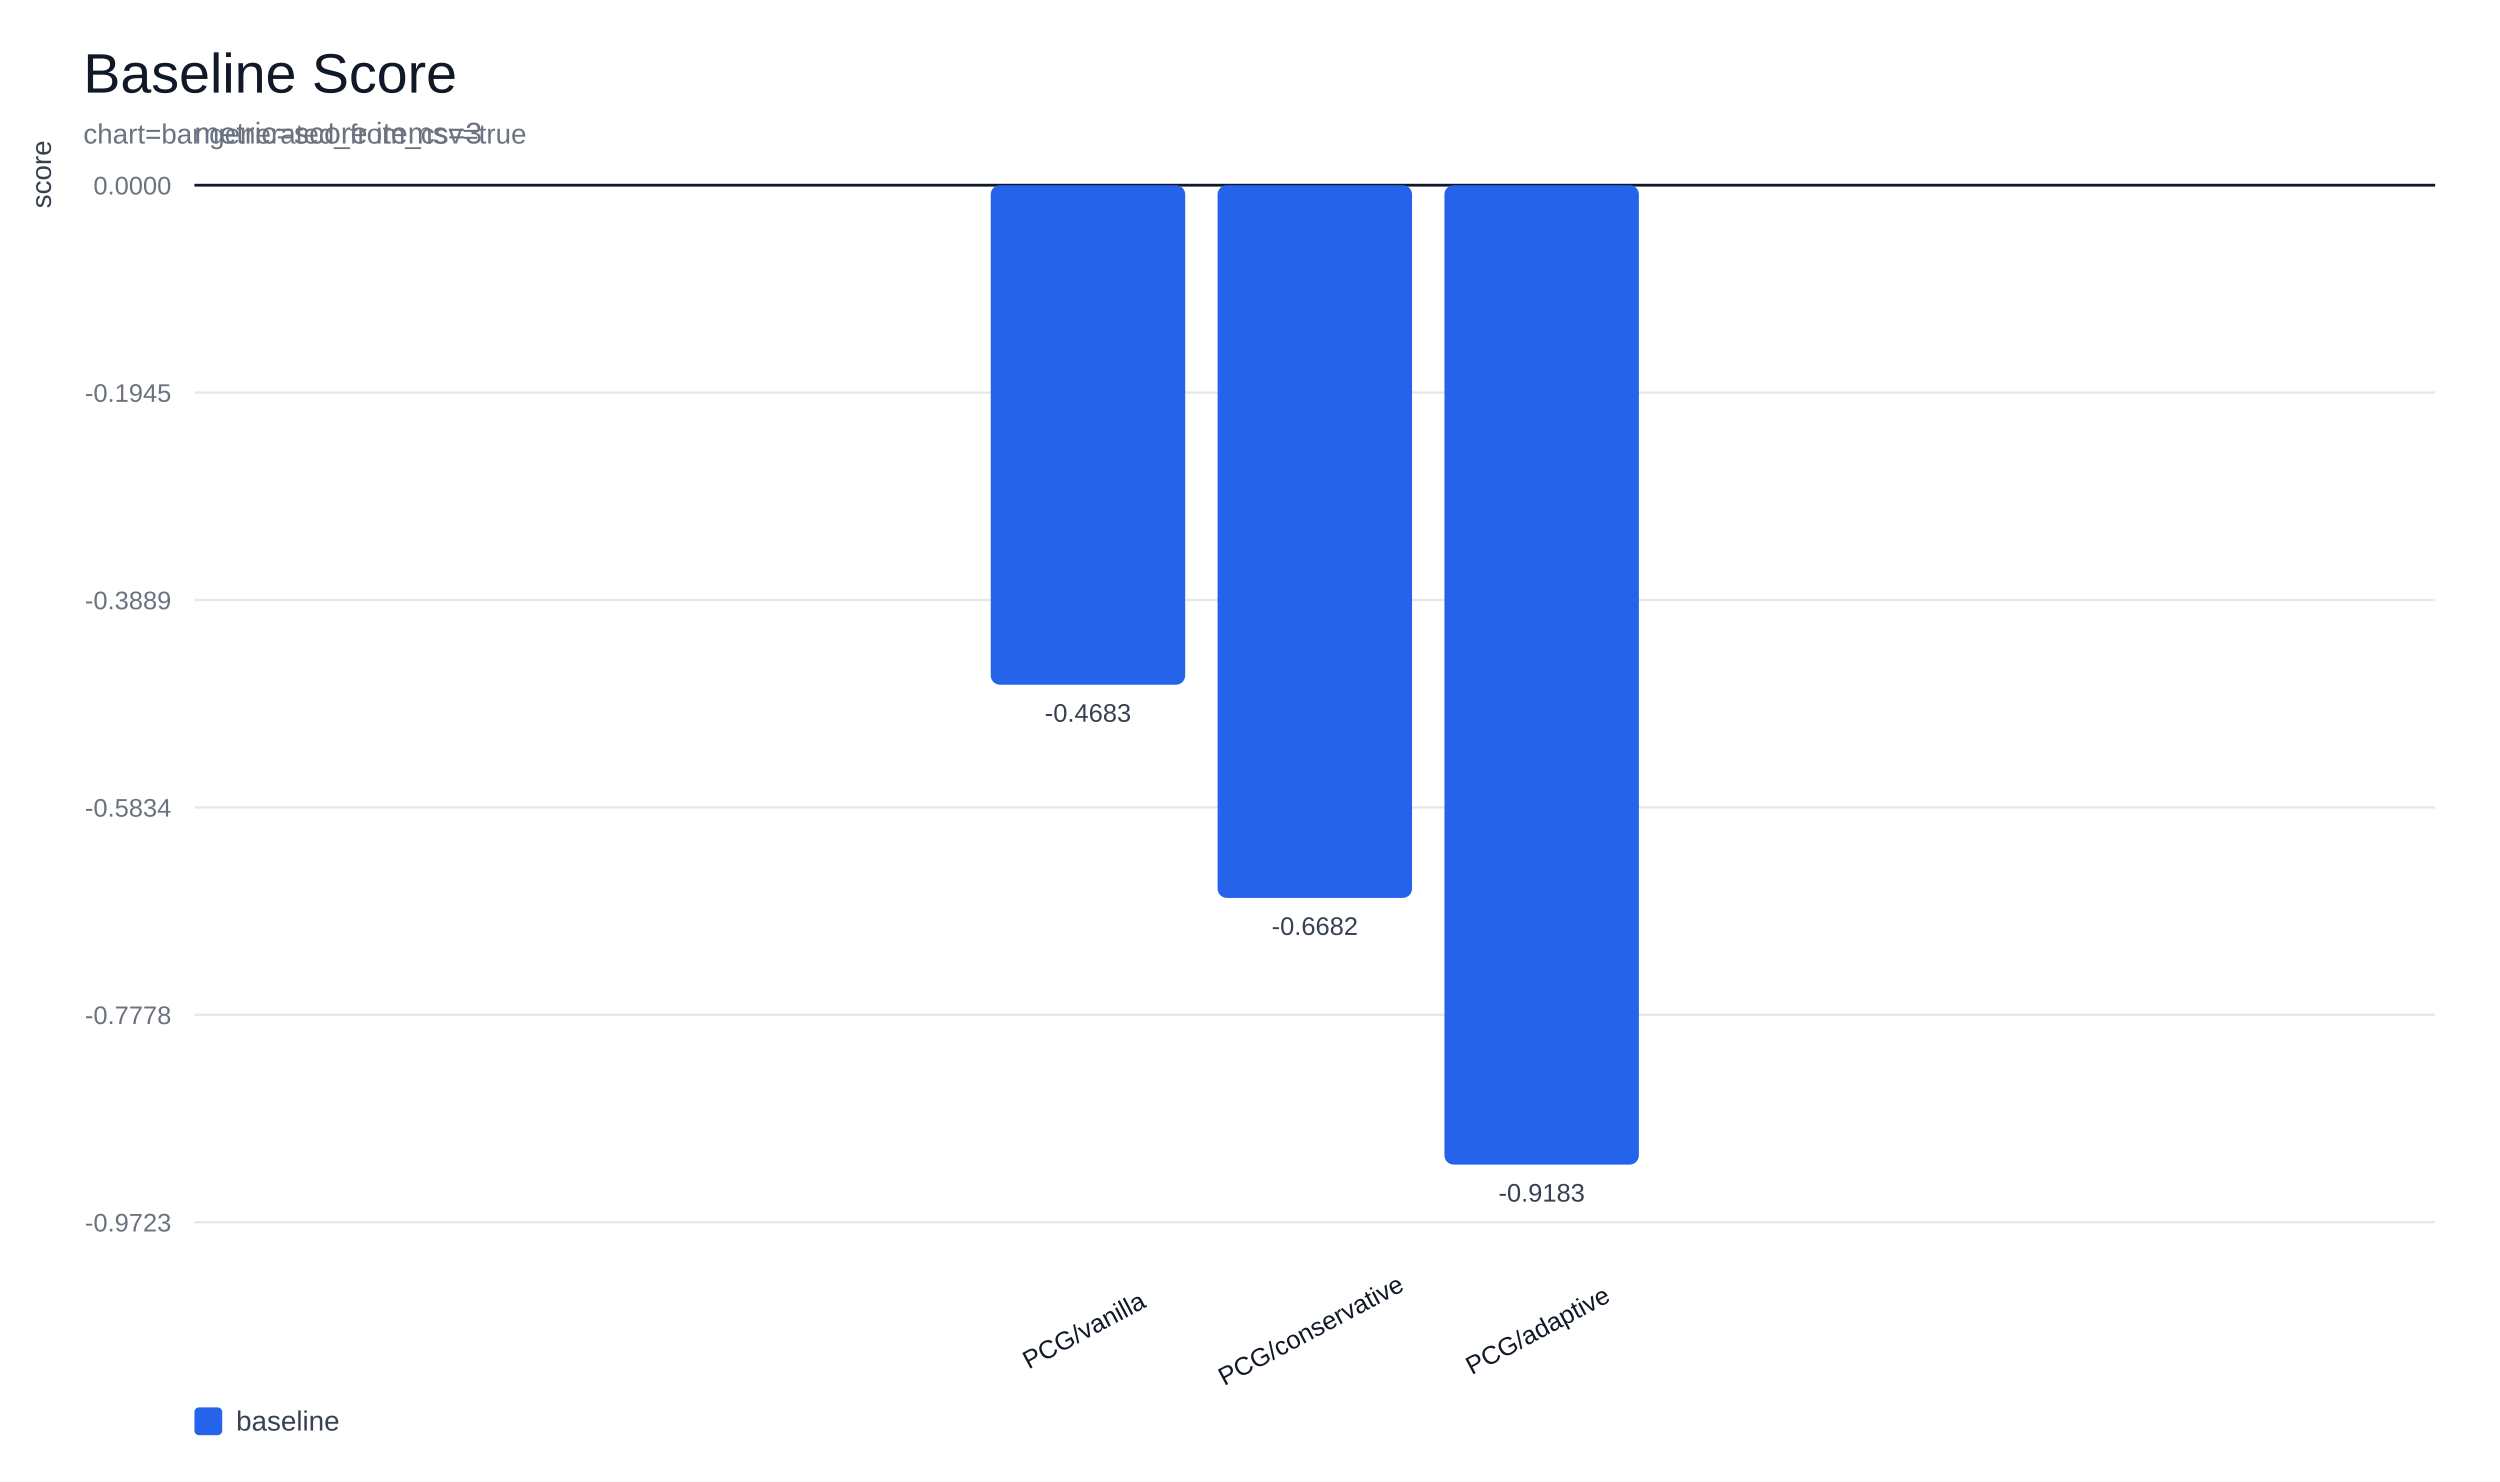
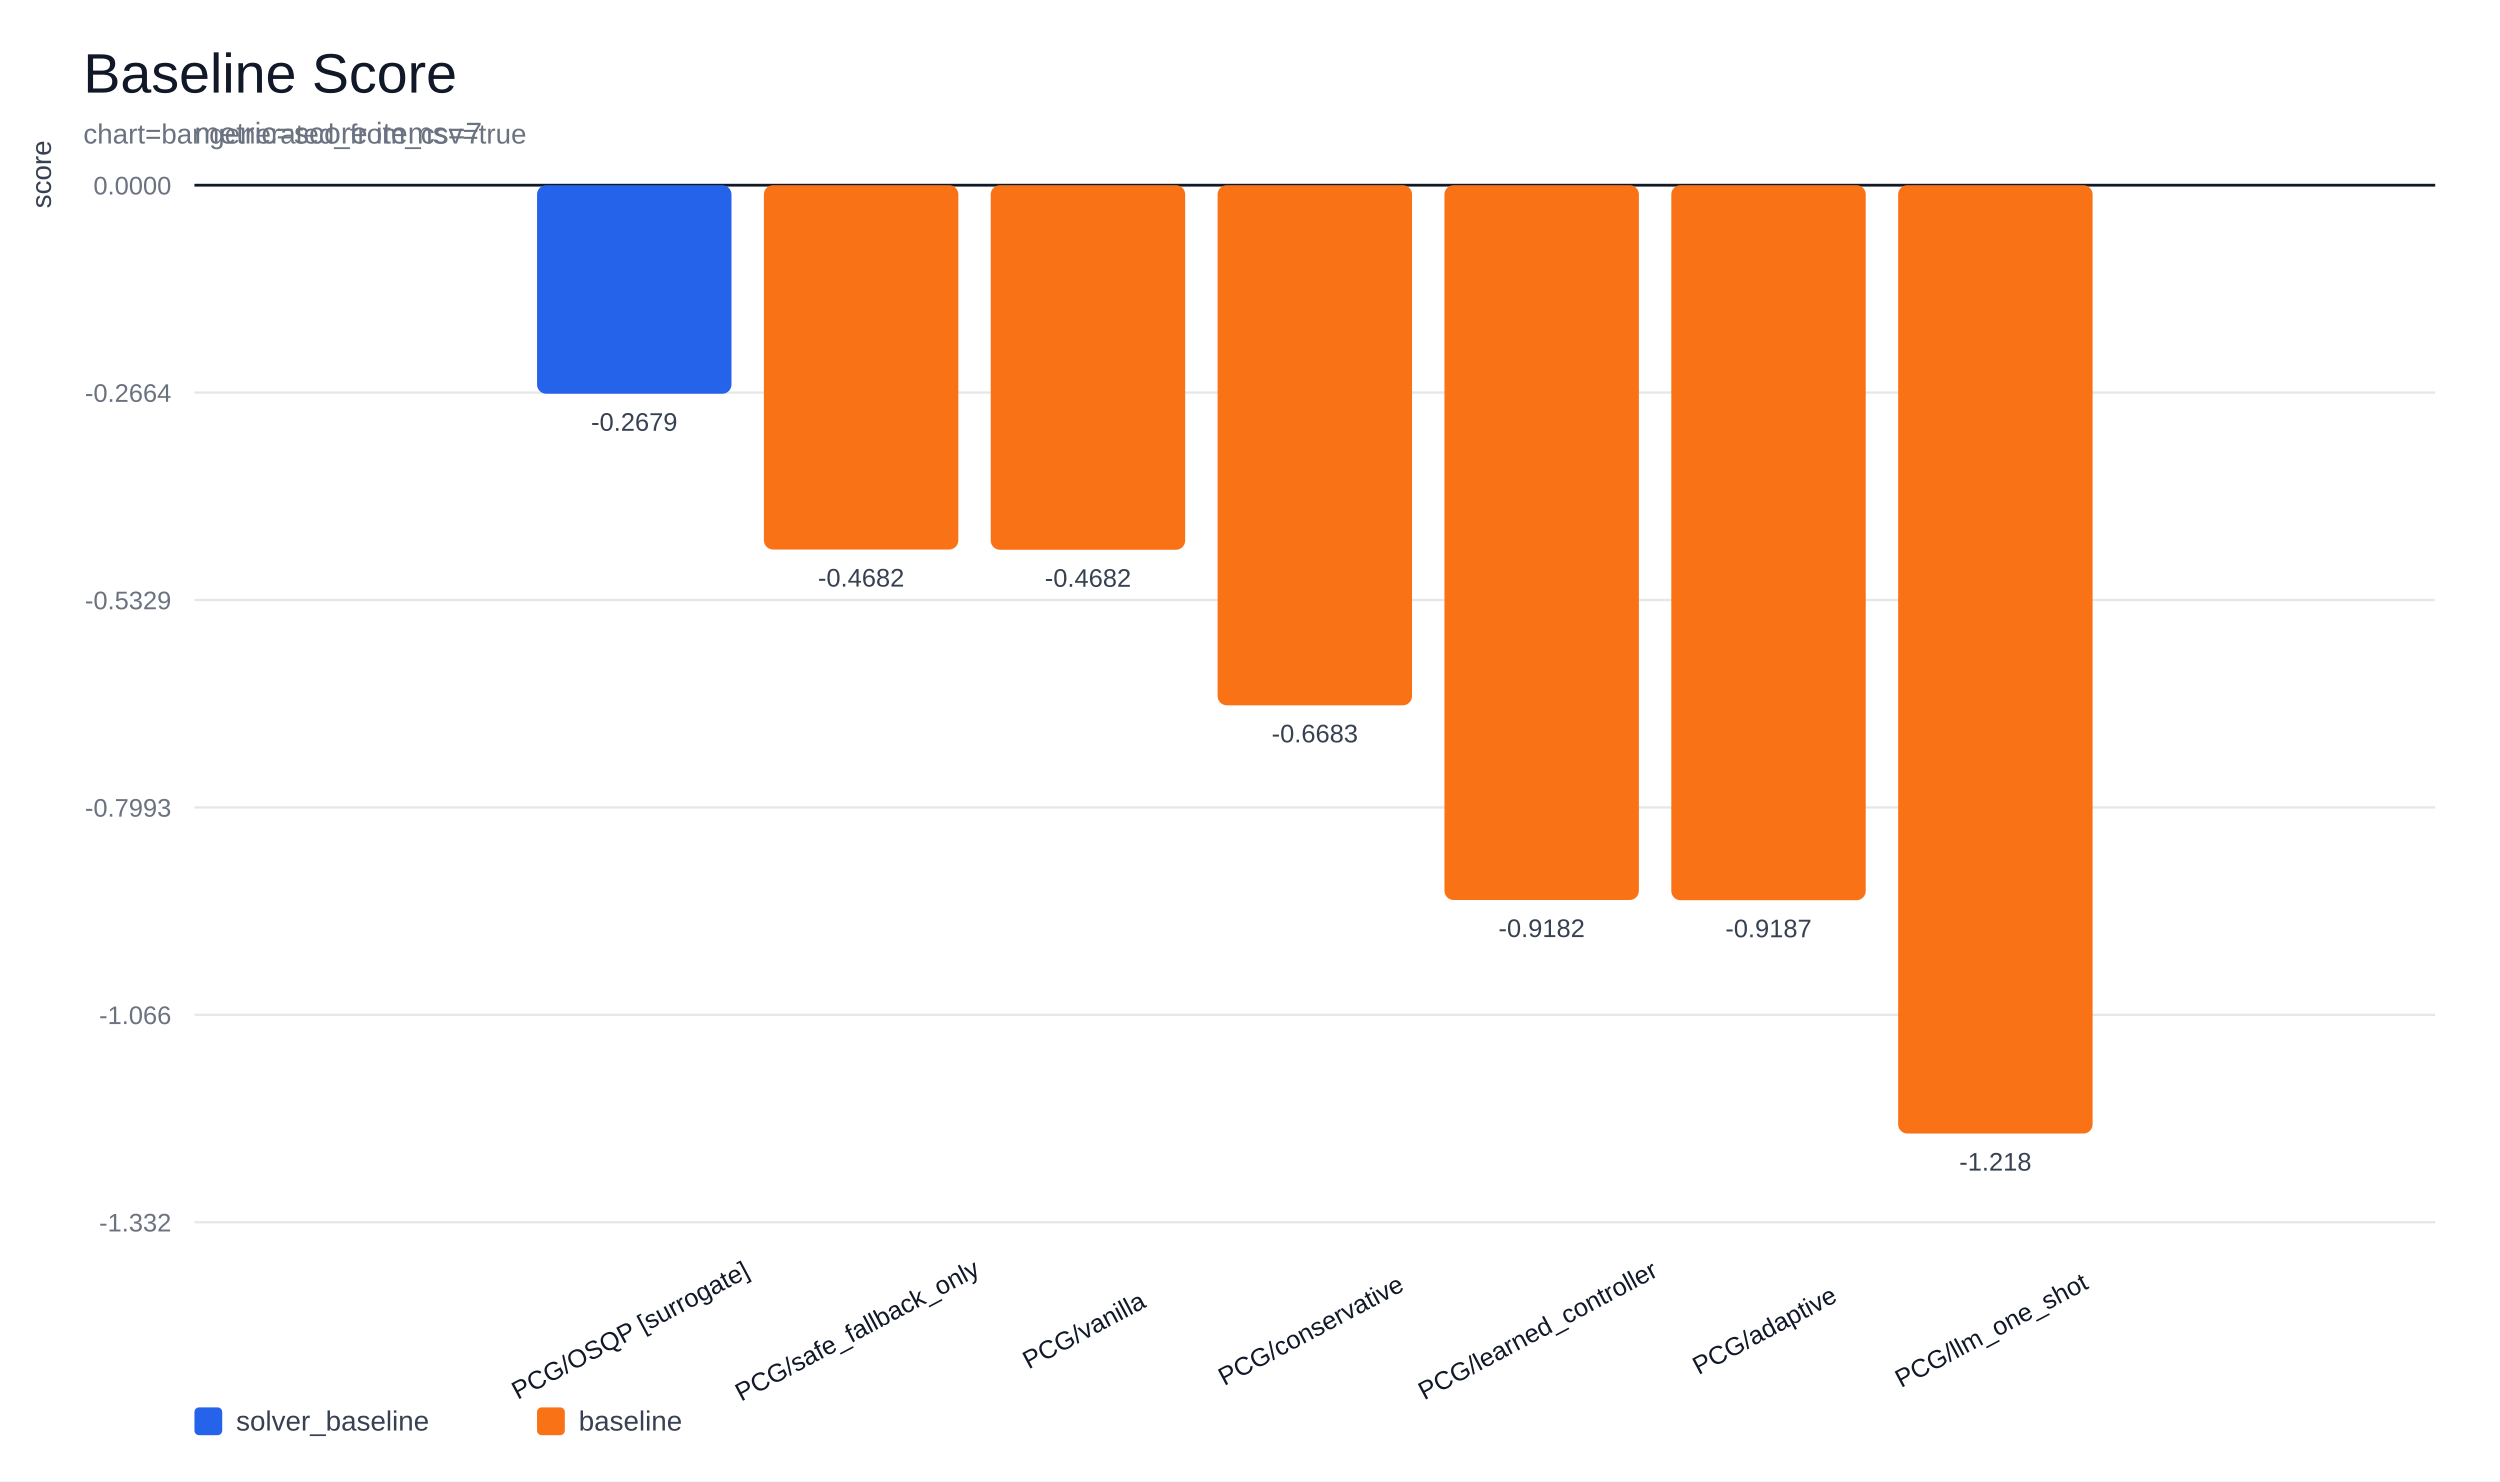
<svg xmlns="http://www.w3.org/2000/svg" width="1080" height="640" viewBox="0 0 1080 640">
  <rect width="100%" height="100%" fill="#ffffff" />
  <text x="36" y="40" font-size="24" font-family="Arial, Helvetica, sans-serif" fill="#111827">Baseline Score</text>
  <text x="36" y="62" font-size="12" font-family="Arial, Helvetica, sans-serif" fill="#6b7280">chart=bar generated_from_csv=true</text>
  <line x1="84.0" y1="528.0" x2="1052.0" y2="528.0" stroke="#e5e7eb" stroke-width="1.0" />
-   <text x="74.0" y="532.0" font-size="11" font-family="Arial, Helvetica, sans-serif" fill="#6b7280" text-anchor="end">-0.9723</text>
+   <text x="74.0" y="532.0" font-size="11" font-family="Arial, Helvetica, sans-serif" fill="#6b7280" text-anchor="end">-1.332</text>
  <line x1="84.0" y1="438.4" x2="1052.0" y2="438.4" stroke="#e5e7eb" stroke-width="1.0" />
-   <text x="74.0" y="442.4" font-size="11" font-family="Arial, Helvetica, sans-serif" fill="#6b7280" text-anchor="end">-0.7778</text>
+   <text x="74.0" y="442.4" font-size="11" font-family="Arial, Helvetica, sans-serif" fill="#6b7280" text-anchor="end">-1.066</text>
  <line x1="84.0" y1="348.8" x2="1052.0" y2="348.8" stroke="#e5e7eb" stroke-width="1.0" />
-   <text x="74.0" y="352.8" font-size="11" font-family="Arial, Helvetica, sans-serif" fill="#6b7280" text-anchor="end">-0.5834</text>
+   <text x="74.0" y="352.8" font-size="11" font-family="Arial, Helvetica, sans-serif" fill="#6b7280" text-anchor="end">-0.7993</text>
  <line x1="84.0" y1="259.2" x2="1052.0" y2="259.2" stroke="#e5e7eb" stroke-width="1.0" />
-   <text x="74.0" y="263.2" font-size="11" font-family="Arial, Helvetica, sans-serif" fill="#6b7280" text-anchor="end">-0.3889</text>
+   <text x="74.0" y="263.2" font-size="11" font-family="Arial, Helvetica, sans-serif" fill="#6b7280" text-anchor="end">-0.5329</text>
  <line x1="84.0" y1="169.6" x2="1052.0" y2="169.6" stroke="#e5e7eb" stroke-width="1.0" />
-   <text x="74.0" y="173.6" font-size="11" font-family="Arial, Helvetica, sans-serif" fill="#6b7280" text-anchor="end">-0.1945</text>
+   <text x="74.0" y="173.6" font-size="11" font-family="Arial, Helvetica, sans-serif" fill="#6b7280" text-anchor="end">-0.2664</text>
  <line x1="84.0" y1="80.0" x2="1052.0" y2="80.0" stroke="#e5e7eb" stroke-width="1.0" />
  <text x="74.0" y="84.0" font-size="11" font-family="Arial, Helvetica, sans-serif" fill="#6b7280" text-anchor="end">0.0000</text>
  <line x1="84.0" y1="80.0" x2="1052.0" y2="80.0" stroke="#111827" stroke-width="1.2" />
-   <rect x="428.0" y="80.0" width="84.0" height="215.8" rx="4" fill="#2563eb" />
+   <rect x="232.0" y="80.0" width="84.0" height="90.1" rx="4" fill="#2563eb" />
+   <text x="274.0" y="578.0" font-size="11" font-family="Arial, Helvetica, sans-serif" fill="#111827" text-anchor="middle" transform="rotate(-28 274.0 578.0)">PCG/OSQP [surrogate]</text>
+   <text x="274.0" y="186.1" font-size="11" font-family="Arial, Helvetica, sans-serif" fill="#374151" text-anchor="middle">-0.2679</text>
+   <rect x="330.0" y="80.0" width="84.0" height="157.4" rx="4" fill="#f97316" />
+   <text x="372.0" y="578.0" font-size="11" font-family="Arial, Helvetica, sans-serif" fill="#111827" text-anchor="middle" transform="rotate(-28 372.0 578.0)">PCG/safe_fallback_only</text>
+   <text x="372.0" y="253.4" font-size="11" font-family="Arial, Helvetica, sans-serif" fill="#374151" text-anchor="middle">-0.4682</text>
+   <rect x="428.0" y="80.0" width="84.0" height="157.5" rx="4" fill="#f97316" />
  <text x="470.0" y="578.0" font-size="11" font-family="Arial, Helvetica, sans-serif" fill="#111827" text-anchor="middle" transform="rotate(-28 470.0 578.0)">PCG/vanilla</text>
-   <text x="470.0" y="311.8" font-size="11" font-family="Arial, Helvetica, sans-serif" fill="#374151" text-anchor="middle">-0.4683</text>
-   <rect x="526.0" y="80.0" width="84.0" height="307.9" rx="4" fill="#2563eb" />
+   <text x="470.0" y="253.5" font-size="11" font-family="Arial, Helvetica, sans-serif" fill="#374151" text-anchor="middle">-0.4682</text>
+   <rect x="526.0" y="80.0" width="84.0" height="224.7" rx="4" fill="#f97316" />
  <text x="568.0" y="578.0" font-size="11" font-family="Arial, Helvetica, sans-serif" fill="#111827" text-anchor="middle" transform="rotate(-28 568.0 578.0)">PCG/conservative</text>
-   <text x="568.0" y="403.9" font-size="11" font-family="Arial, Helvetica, sans-serif" fill="#374151" text-anchor="middle">-0.6682</text>
-   <rect x="624.0" y="80.0" width="84.0" height="423.1" rx="4" fill="#2563eb" />
-   <text x="666.0" y="578.0" font-size="11" font-family="Arial, Helvetica, sans-serif" fill="#111827" text-anchor="middle" transform="rotate(-28 666.0 578.0)">PCG/adaptive</text>
-   <text x="666.0" y="519.1" font-size="11" font-family="Arial, Helvetica, sans-serif" fill="#374151" text-anchor="middle">-0.9183</text>
+   <text x="568.0" y="320.7" font-size="11" font-family="Arial, Helvetica, sans-serif" fill="#374151" text-anchor="middle">-0.6683</text>
+   <rect x="624.0" y="80.0" width="84.0" height="308.8" rx="4" fill="#f97316" />
+   <text x="666.0" y="578.0" font-size="11" font-family="Arial, Helvetica, sans-serif" fill="#111827" text-anchor="middle" transform="rotate(-28 666.0 578.0)">PCG/learned_controller</text>
+   <text x="666.0" y="404.8" font-size="11" font-family="Arial, Helvetica, sans-serif" fill="#374151" text-anchor="middle">-0.9182</text>
+   <rect x="722.0" y="80.0" width="84.0" height="308.9" rx="4" fill="#f97316" />
+   <text x="764.0" y="578.0" font-size="11" font-family="Arial, Helvetica, sans-serif" fill="#111827" text-anchor="middle" transform="rotate(-28 764.0 578.0)">PCG/adaptive</text>
+   <text x="764.0" y="404.9" font-size="11" font-family="Arial, Helvetica, sans-serif" fill="#374151" text-anchor="middle">-0.9187</text>
+   <rect x="820.0" y="80.0" width="84.0" height="409.7" rx="4" fill="#f97316" />
+   <text x="862.0" y="578.0" font-size="11" font-family="Arial, Helvetica, sans-serif" fill="#111827" text-anchor="middle" transform="rotate(-28 862.0 578.0)">PCG/llm_one_shot</text>
+   <text x="862.0" y="505.7" font-size="11" font-family="Arial, Helvetica, sans-serif" fill="#374151" text-anchor="middle">-1.218</text>
  <rect x="84" y="608" width="12" height="12" rx="2" fill="#2563eb" />
-   <text x="102.0" y="618.0" font-size="12" font-family="Arial, Helvetica, sans-serif" fill="#374151" text-anchor="start">baseline</text>
-   <text x="84" y="62" font-size="13" font-family="Arial, Helvetica, sans-serif" fill="#6b7280">metric=score items=3</text>
+   <text x="102.0" y="618.0" font-size="12" font-family="Arial, Helvetica, sans-serif" fill="#374151" text-anchor="start">solver_baseline</text>
+   <rect x="232" y="608" width="12" height="12" rx="2" fill="#f97316" />
+   <text x="250.0" y="618.0" font-size="12" font-family="Arial, Helvetica, sans-serif" fill="#374151" text-anchor="start">baseline</text>
+   <text x="84" y="62" font-size="13" font-family="Arial, Helvetica, sans-serif" fill="#6b7280">metric=score items=7</text>
  <text x="22.0" y="90.0" font-size="12" font-family="Arial, Helvetica, sans-serif" fill="#374151" text-anchor="start" transform="rotate(-90 22.0 90.0)">score</text>
</svg>
